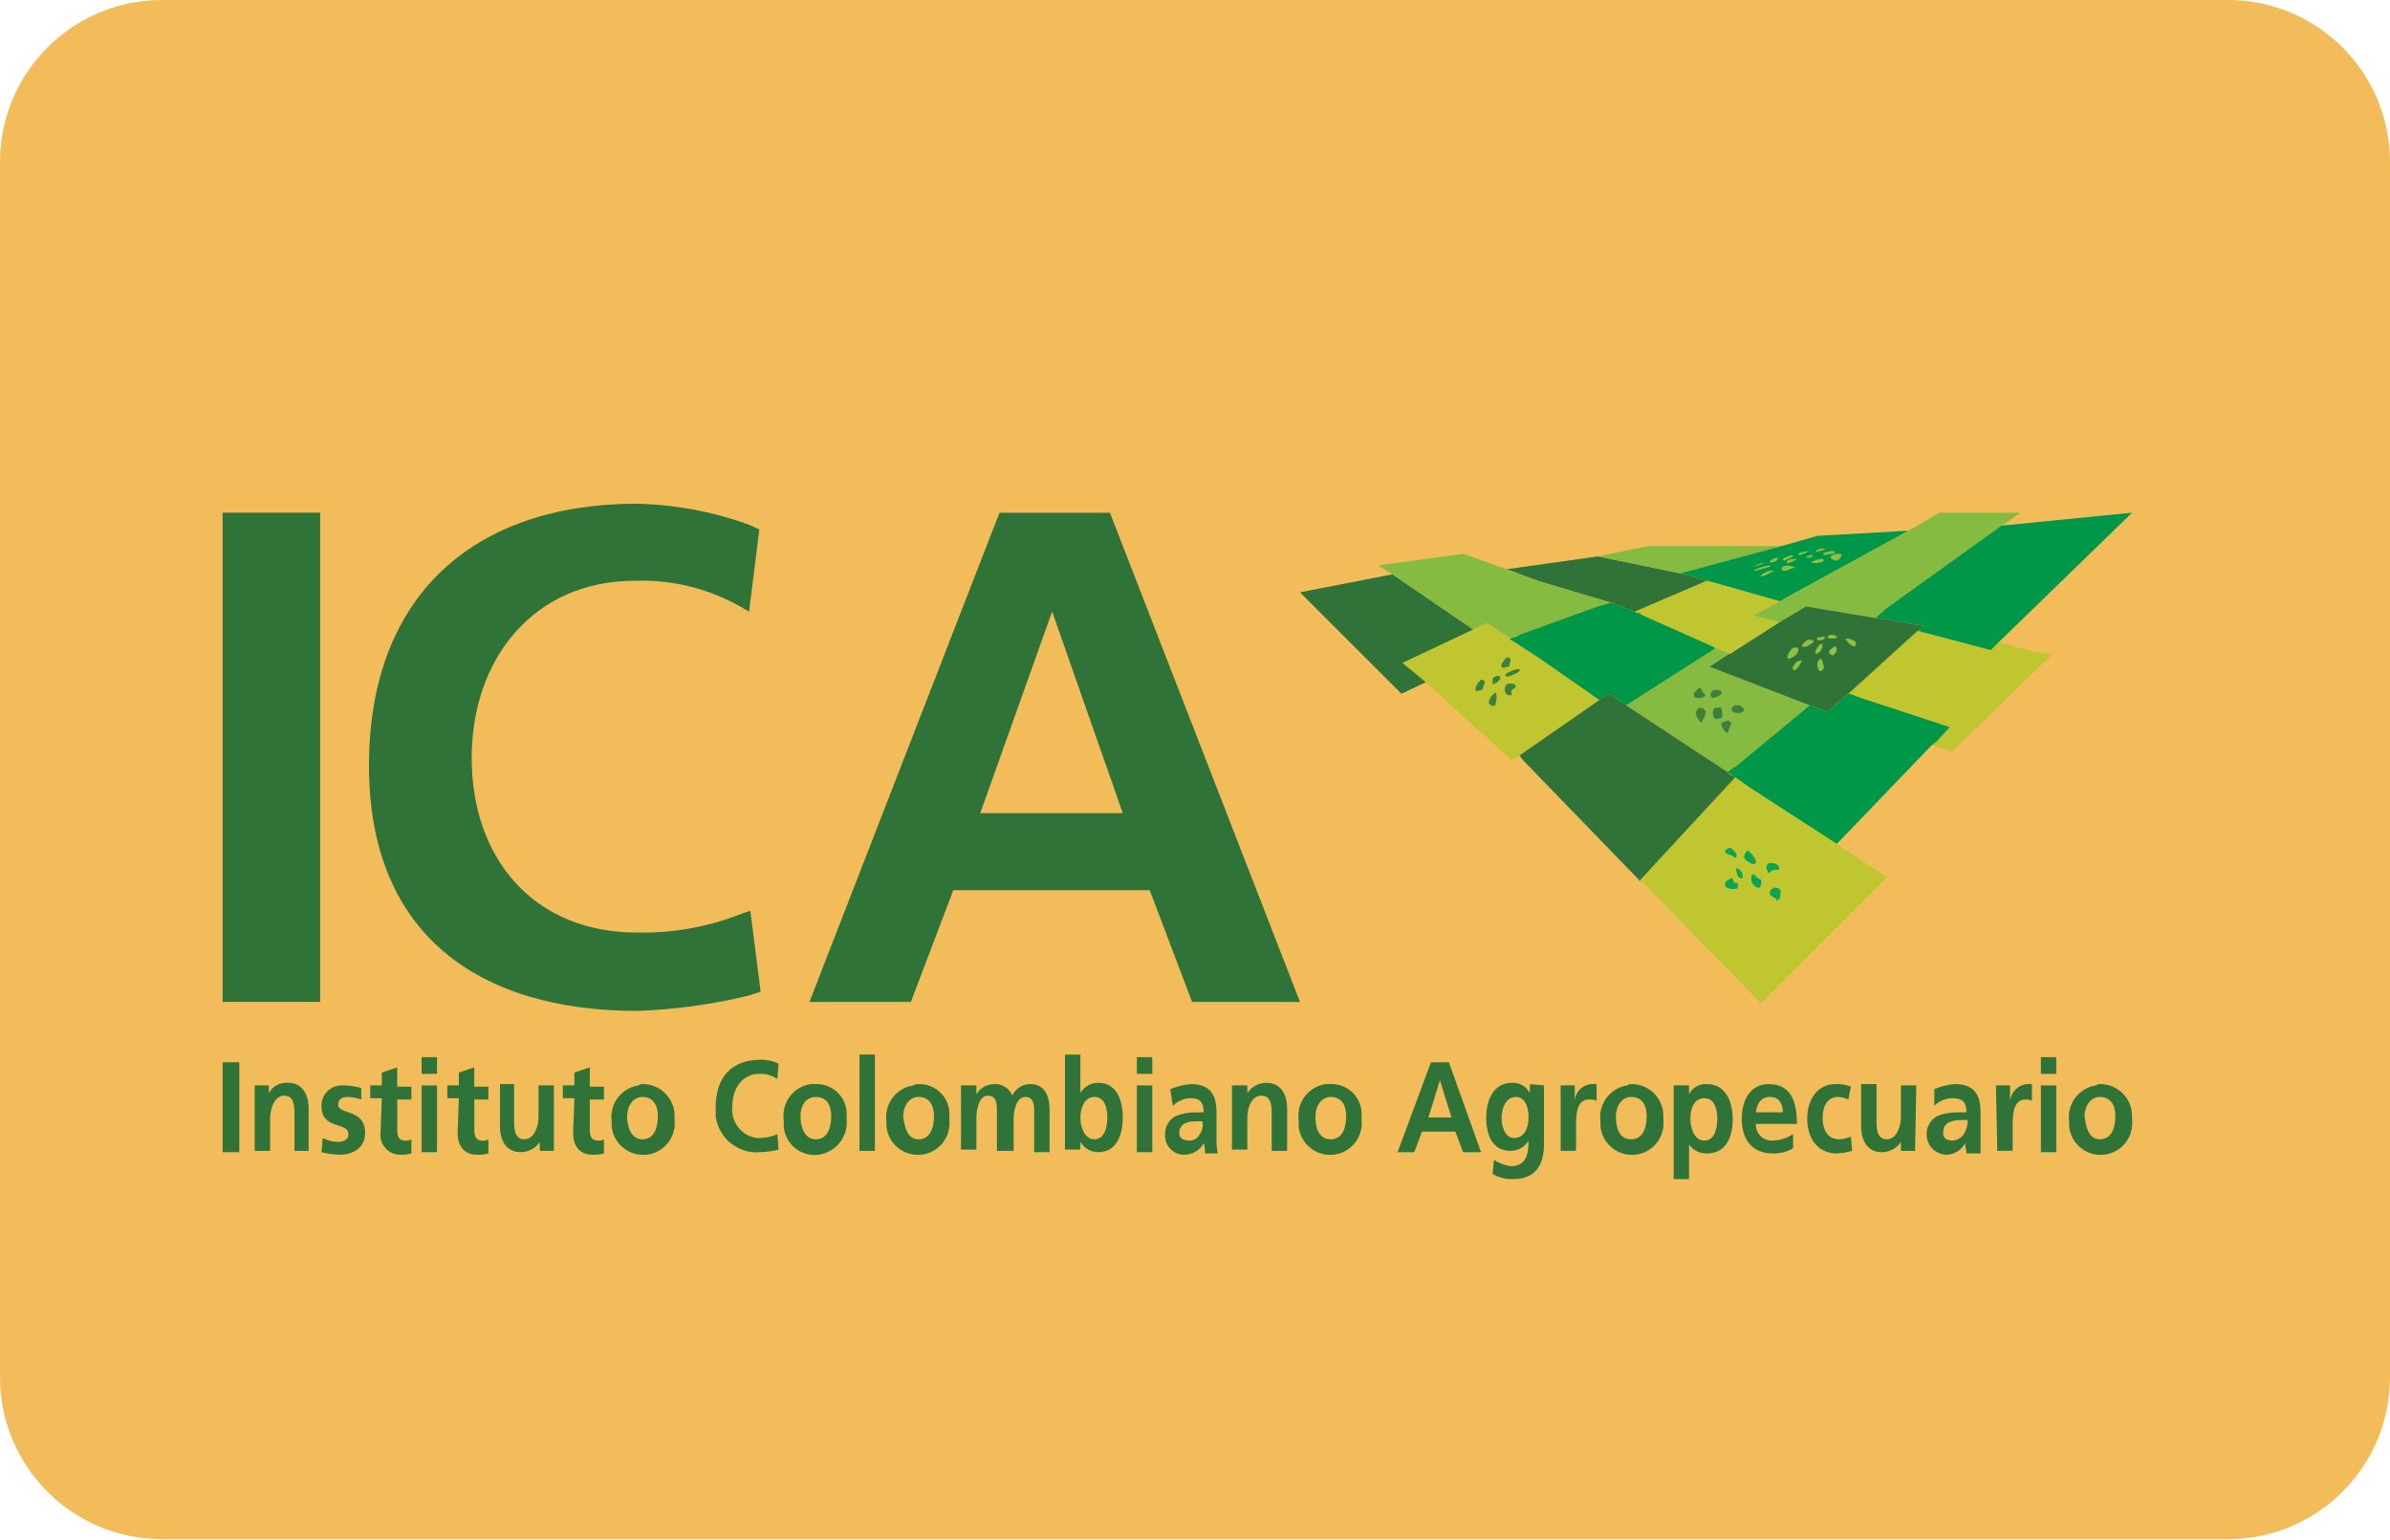
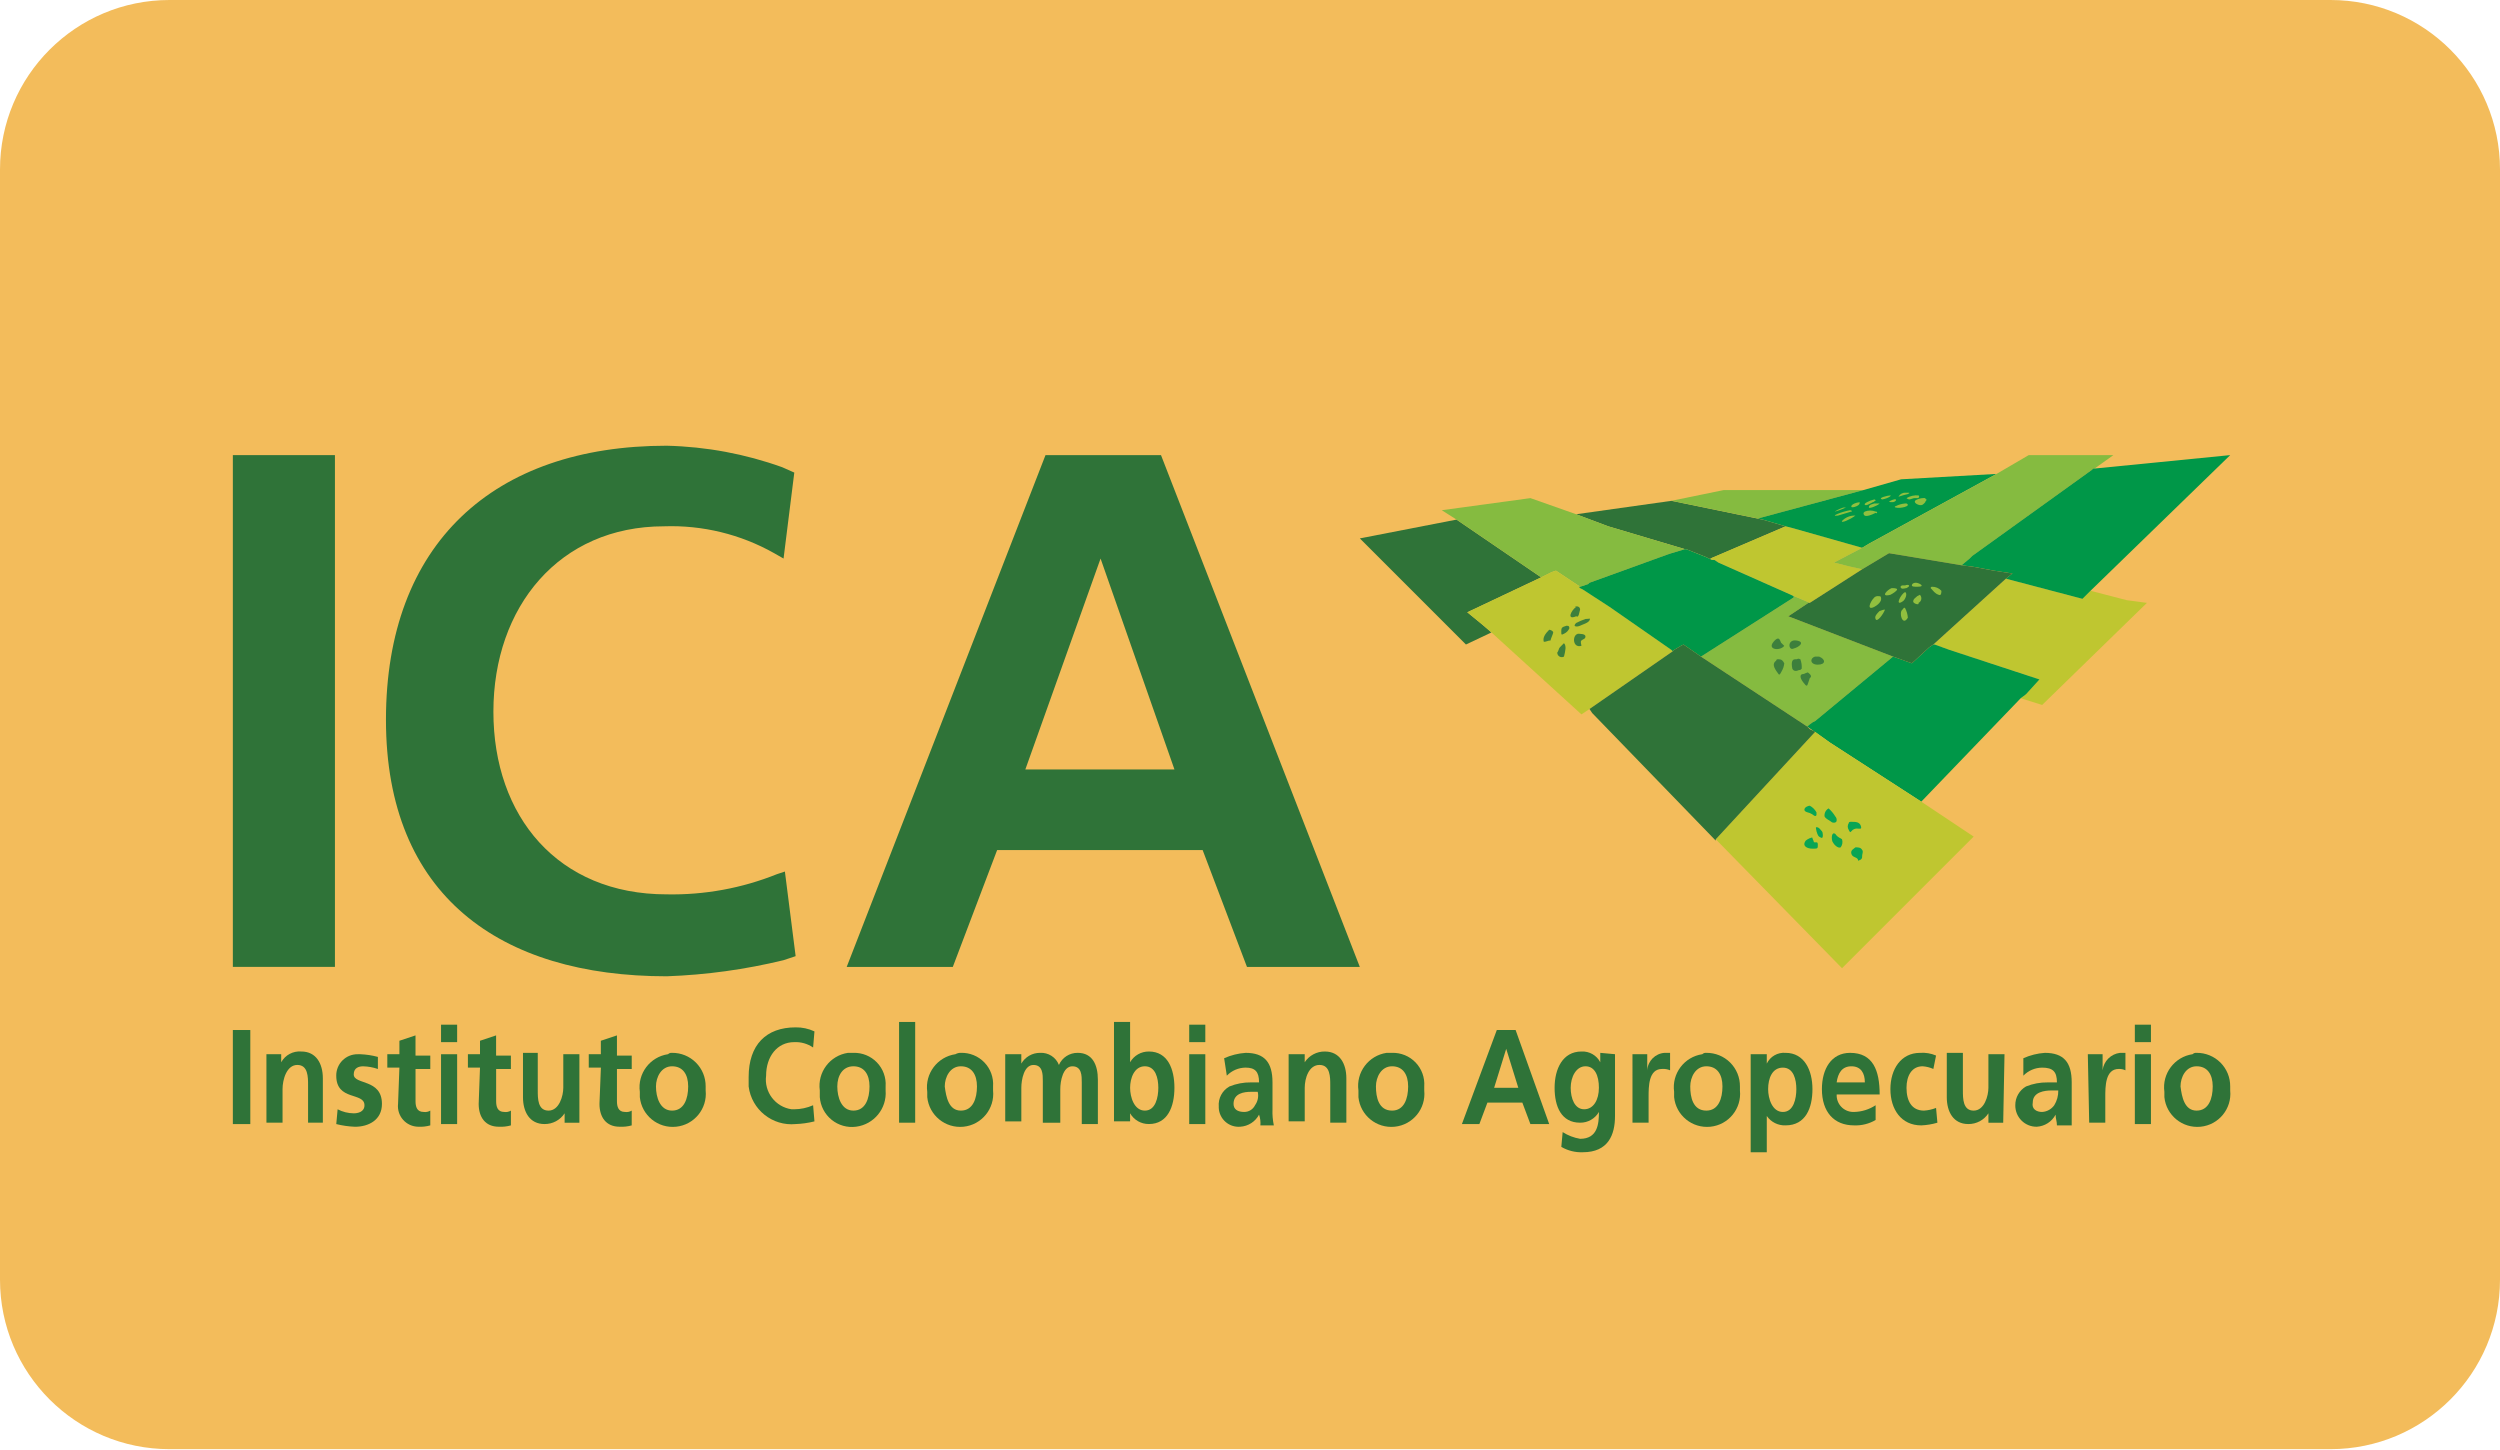
- <svg xmlns="http://www.w3.org/2000/svg" width="295" height="190" viewBox="0 0 295 190">
+ <svg xmlns="http://www.w3.org/2000/svg" width="295" height="171" viewBox="0 0 295 171">
  <g id="Grupo_1179007" data-name="Grupo 1179007" transform="translate(-1124.711 -17165)">
-     <rect id="Rectángulo_455043" data-name="Rectángulo 455043" width="295" height="190" rx="20" transform="translate(1124.711 17165)" fill="#f3bc5b" />
-     <g id="Capa_2_1_" transform="translate(1151.711 16943.057)">
-       <g id="Capa_1-2" transform="translate(0 264.943)">
+     <rect id="Rectángulo_455043" data-name="Rectángulo 455043" width="295" height="171" rx="20" transform="translate(1124.711 17165)" fill="#f3bc5b" />
+     <g id="Capa_2_1_" transform="translate(1151.711 17198.416)">
+       <g id="Capa_1-2">
        <rect id="Rectángulo_455298" data-name="Rectángulo 455298" width="240.919" height="103.183" transform="translate(0 0)" fill="none" />
        <path id="Trazado_937655" data-name="Trazado 937655" d="M1.208,488.807h2.06v11.1H1.208Z" transform="translate(-0.732 -400.681)" fill="#2f7338" />
        <path id="Trazado_937656" data-name="Trazado 937656" d="M11.274,495.528h1.744v.951h0a2.476,2.476,0,0,1,2.378-1.268c1.744,0,2.536,1.426,2.536,3.17v5.23H16.188v-4.438c0-.951,0-2.377-1.268-2.377s-1.744,1.744-1.744,2.853v3.962h-1.9Z" transform="translate(-6.836 -404.549)" fill="#2f7338" />
        <path id="Trazado_937657" data-name="Trazado 937657" d="M37.124,497.8a5.7,5.7,0,0,0-1.744-.317c-.476,0-1.109.158-1.109.951,0,1.268,3.328.476,3.328,3.487,0,1.9-1.585,2.695-3.17,2.695a10.694,10.694,0,0,1-2.219-.317l.159-1.744a4.216,4.216,0,0,0,1.9.476c.476,0,1.268-.158,1.268-.951,0-1.584-3.329-.475-3.329-3.487a2.5,2.5,0,0,1,2.536-2.536h.317a9.269,9.269,0,0,1,2.06.317V497.8Z" transform="translate(-19.53 -405.074)" fill="#2f7338" />
        <path id="Trazado_937658" data-name="Trazado 937658" d="M48.937,494.222H47.51v-1.585h1.427v-1.585l1.9-.634V492.8h1.744v1.584H50.839v3.8c0,.634.159,1.268.951,1.268a1.189,1.189,0,0,0,.792-.158v1.744a4.4,4.4,0,0,1-1.427.158,2.426,2.426,0,0,1-2.378-2.695Z" transform="translate(-28.807 -401.658)" fill="#2f7338" />
        <path id="Trazado_937659" data-name="Trazado 937659" d="M63.616,487.2h1.9v2.06h-1.9V487.2Zm0,3.487h1.9v8.242h-1.9v-8.242Z" transform="translate(-38.573 -399.704)" fill="#2f7338" />
        <path id="Trazado_937660" data-name="Trazado 937660" d="M73.095,494.222H71.668v-1.585h1.427v-1.585l1.9-.634V492.8H76.74v1.584H75v3.8c0,.634.159,1.268.951,1.268a1.19,1.19,0,0,0,.792-.158v1.744a4.4,4.4,0,0,1-1.427.158c-1.585,0-2.377-1.109-2.377-2.695Z" transform="translate(-43.455 -401.658)" fill="#2f7338" />
        <path id="Trazado_937661" data-name="Trazado 937661" d="M94.834,503.894H93.09v-1.109h0a2.794,2.794,0,0,1-2.377,1.268c-1.744,0-2.536-1.427-2.536-3.17v-5.231h1.744v4.438c0,.951,0,2.378,1.268,2.378s1.744-1.744,1.744-2.695V495.81h1.9v8.083Z" transform="translate(-53.465 -404.831)" fill="#2f7338" />
        <path id="Trazado_937662" data-name="Trazado 937662" d="M109.332,494.222H107.9v-1.585h1.427v-1.585l1.9-.634V492.8h1.744v1.584h-1.744v3.8c0,.634.159,1.268.951,1.268a1.19,1.19,0,0,0,.792-.158v1.744a4.4,4.4,0,0,1-1.427.158c-1.585,0-2.378-1.109-2.378-2.695Z" transform="translate(-65.427 -401.658)" fill="#2f7338" />
        <path id="Trazado_937663" data-name="Trazado 937663" d="M126.947,495.651a3.924,3.924,0,0,1,3.962,3.962v.476a3.9,3.9,0,0,1-7.767.793v-.634a3.941,3.941,0,0,1,3.329-4.438A.582.582,0,0,1,126.947,495.651Zm0,6.816c1.427,0,1.9-1.427,1.9-2.853s-.634-2.377-1.9-2.377-1.9,1.268-1.9,2.377C125.045,500.882,125.52,502.467,126.947,502.467Z" transform="translate(-74.642 -404.831)" fill="#2f7338" />
        <path id="Trazado_937664" data-name="Trazado 937664" d="M163.585,499.1a10.72,10.72,0,0,1-2.219.317,5.1,5.1,0,0,1-5.547-4.438v-1.109c0-3.8,2.06-5.864,5.547-5.864a5.065,5.065,0,0,1,2.219.476l-.159,1.9a3.639,3.639,0,0,0-2.219-.634c-2.06,0-3.328,1.744-3.328,3.962a3.539,3.539,0,0,0,3.011,3.962h.317a5.589,5.589,0,0,0,2.219-.476Z" transform="translate(-94.479 -400.193)" fill="#2f7338" />
        <path id="Trazado_937665" data-name="Trazado 937665" d="M181.058,495.651a3.7,3.7,0,0,1,3.8,3.962v.476a4,4,0,0,1-3.487,4.279,3.8,3.8,0,0,1-4.279-3.487v-.793a3.941,3.941,0,0,1,3.329-4.438Zm0,6.816c1.427,0,1.9-1.427,1.9-2.853s-.634-2.377-1.9-2.377-1.9,1.109-1.9,2.377S179.632,502.467,181.058,502.467Z" transform="translate(-107.356 -404.831)" fill="#2f7338" />
        <path id="Trazado_937666" data-name="Trazado 937666" d="M200.913,486.391h1.9v11.887h-1.9Z" transform="translate(-121.822 -399.216)" fill="#2f7338" />
        <path id="Trazado_937667" data-name="Trazado 937667" d="M213.268,495.651a3.7,3.7,0,0,1,3.8,3.962v.476a3.9,3.9,0,0,1-7.766.793v-.634a3.941,3.941,0,0,1,3.329-4.438A1.2,1.2,0,0,1,213.268,495.651Zm0,6.816c1.427,0,1.9-1.427,1.9-2.853s-.634-2.377-1.9-2.377-1.9,1.268-1.9,2.377C211.525,500.882,211.842,502.467,213.268,502.467Z" transform="translate(-126.886 -404.831)" fill="#2f7338" />
        <path id="Trazado_937668" data-name="Trazado 937668" d="M232.88,495.81h1.743v1.109h0a2.53,2.53,0,0,1,2.219-1.268,2.244,2.244,0,0,1,2.219,1.427,2.391,2.391,0,0,1,2.219-1.427c1.744,0,2.377,1.427,2.377,3.17v5.231h-1.9v-4.914c0-.792,0-1.9-1.109-1.9s-1.427,1.744-1.427,2.695v3.962h-2.06V498.98c0-.792,0-1.9-1.109-1.9s-1.427,1.743-1.427,2.695v3.962h-1.9V495.81Z" transform="translate(-141.108 -404.831)" fill="#2f7338" />
        <path id="Trazado_937669" data-name="Trazado 937669" d="M265.334,486.391h1.9v4.755h0a2.53,2.53,0,0,1,2.219-1.268c2.219,0,3.012,2.06,3.012,4.279s-.792,4.279-3.012,4.279a2.529,2.529,0,0,1-2.219-1.268h0v.951h-1.9Zm3.646,10.461c1.268,0,1.585-1.585,1.585-2.695s-.317-2.536-1.585-2.536-1.744,1.427-1.744,2.536.476,2.695,1.744,2.695Z" transform="translate(-160.883 -399.216)" fill="#2f7338" />
        <path id="Trazado_937670" data-name="Trazado 937670" d="M287.881,487.2h1.9v2.06h-1.9Zm0,3.487h1.9v8.242h-1.9Z" transform="translate(-174.554 -399.704)" fill="#2f7338" />
        <path id="Trazado_937671" data-name="Trazado 937671" d="M297.336,496.286a7.467,7.467,0,0,1,2.536-.634c2.219,0,3.17,1.109,3.17,3.487v3.17a7.729,7.729,0,0,0,.158,1.9h-1.585a3.1,3.1,0,0,0-.158-1.268h0a2.684,2.684,0,0,1-2.219,1.427,2.341,2.341,0,0,1-2.536-2.219v-.158a2.477,2.477,0,0,1,1.268-2.378,6.572,6.572,0,0,1,2.536-.476h.951c0-1.268-.476-1.744-1.585-1.744a3.131,3.131,0,0,0-2.219.951Zm2.378,6.34a1.412,1.412,0,0,0,1.268-.793,1.951,1.951,0,0,0,.317-1.584h-.793c-.792,0-2.06.158-2.06,1.426,0,.634.475.951,1.268.951Z" transform="translate(-179.888 -404.831)" fill="#2f7338" />
        <path id="Trazado_937672" data-name="Trazado 937672" d="M317.676,495.566h1.9v.951h0a2.8,2.8,0,0,1,2.378-1.268c1.744,0,2.536,1.426,2.536,3.17v5.23h-1.9v-4.438c0-.951,0-2.377-1.268-2.377s-1.744,1.585-1.744,2.695v3.962h-1.9v-7.925Z" transform="translate(-192.62 -404.587)" fill="#2f7338" />
        <path id="Trazado_937673" data-name="Trazado 937673" d="M342.514,495.651a3.7,3.7,0,0,1,3.8,3.962v.476a3.9,3.9,0,0,1-7.766.793v-.793a3.94,3.94,0,0,1,3.328-4.438Zm0,6.816c1.427,0,1.9-1.427,1.9-2.853s-.634-2.377-1.9-2.377-1.9,1.268-1.9,2.377C340.612,500.882,340.928,502.467,342.514,502.467Z" transform="translate(-205.253 -404.831)" fill="#2f7338" />
        <path id="Trazado_937674" data-name="Trazado 937674" d="M373.737,488.807h2.219l3.963,11.1H377.7l-.951-2.536h-4.121l-.951,2.536h-2.06Zm1.109,2.219h0l-1.426,4.6h2.853Z" transform="translate(-224.113 -400.681)" fill="#2f7338" />
        <path id="Trazado_937675" data-name="Trazado 937675" d="M404.53,495.566v7.291c0,2.219-.792,4.279-3.8,4.279a4.653,4.653,0,0,1-2.536-.634l.159-1.744a5.539,5.539,0,0,0,2.06.793c2.06,0,2.219-1.744,2.219-3.17h0a2.53,2.53,0,0,1-2.219,1.268c-2.219,0-3.011-1.9-3.011-4.121s.951-4.279,3.17-4.279a2.356,2.356,0,0,1,2.219,1.268h0v-1.109Zm-1.9,3.963c0-1.427-.476-2.536-1.585-2.536s-1.744,1.268-1.744,2.536.476,2.536,1.585,2.536S402.629,500.955,402.629,499.528Z" transform="translate(-240.959 -404.587)" fill="#2f7338" />
        <path id="Trazado_937676" data-name="Trazado 937676" d="M420.75,495.81h1.743v1.9h0a2.2,2.2,0,0,1,2.06-2.06h.634v2.06a2.008,2.008,0,0,0-.951-.159c-1.585,0-1.585,2.06-1.585,3.329v3.011h-1.9Z" transform="translate(-255.118 -404.831)" fill="#2f7338" />
        <path id="Trazado_937677" data-name="Trazado 937677" d="M436.974,495.651a3.924,3.924,0,0,1,3.963,3.962v.476a3.9,3.9,0,0,1-7.767.793v-.634a3.941,3.941,0,0,1,3.328-4.438A.582.582,0,0,1,436.974,495.651Zm0,6.816c1.427,0,1.9-1.427,1.9-2.853s-.634-2.377-1.9-2.377-1.9,1.268-1.9,2.377C435.071,500.882,435.388,502.467,436.974,502.467Z" transform="translate(-262.624 -404.831)" fill="#2f7338" />
        <path id="Trazado_937678" data-name="Trazado 937678" d="M456.182,495.772h1.9v1.109h0a2.251,2.251,0,0,1,2.219-1.268c2.219,0,3.17,2.06,3.17,4.279s-.792,4.279-3.17,4.279a2.572,2.572,0,0,1-2.219-1.109h0v4.279h-1.9Zm2.06,4.121c0,1.109.476,2.695,1.744,2.695s1.585-1.585,1.585-2.695-.317-2.536-1.585-2.536S458.242,498.625,458.242,499.893Z" transform="translate(-276.602 -404.793)" fill="#2f7338" />
        <path id="Trazado_937679" data-name="Trazado 937679" d="M483.862,503.576a4.649,4.649,0,0,1-2.536.634c-2.378,0-3.8-1.585-3.8-4.279,0-2.378,1.109-4.279,3.328-4.279,2.695,0,3.487,2.06,3.487,4.913h-5.072a1.965,1.965,0,0,0,1.9,2.06h.159a4.788,4.788,0,0,0,2.536-.793v1.744Zm-1.268-4.438c0-1.109-.475-1.9-1.585-1.9s-1.585.792-1.743,1.9Z" transform="translate(-289.541 -404.831)" fill="#2f7338" />
        <path id="Trazado_937680" data-name="Trazado 937680" d="M503.126,497.553a3.735,3.735,0,0,0-1.268-.317c-1.268,0-1.9,1.109-1.9,2.536,0,1.585.634,2.695,2.06,2.695a4.625,4.625,0,0,0,1.427-.317l.158,1.744a7.945,7.945,0,0,1-1.9.317c-2.377,0-3.645-1.9-3.645-4.279s1.268-4.279,3.487-4.279a4.019,4.019,0,0,1,1.9.317Z" transform="translate(-301.99 -404.831)" fill="#2f7338" />
        <path id="Trazado_937681" data-name="Trazado 937681" d="M521.623,503.894h-1.744v-1.109h0a2.794,2.794,0,0,1-2.377,1.268c-1.744,0-2.536-1.427-2.536-3.17v-5.231h1.9v4.438c0,.951,0,2.378,1.268,2.378s1.743-1.744,1.743-2.695V495.81h1.9Z" transform="translate(-312.245 -404.831)" fill="#2f7338" />
        <path id="Trazado_937682" data-name="Trazado 937682" d="M536.451,496.286a7.462,7.462,0,0,1,2.536-.634c2.219,0,3.17,1.109,3.17,3.487v5.072h-1.744c0-.476-.158-.793-.158-1.268h0a2.684,2.684,0,0,1-2.219,1.427,2.5,2.5,0,0,1-2.536-2.536,2.53,2.53,0,0,1,1.268-2.219,6.574,6.574,0,0,1,2.536-.476h1.109c0-1.268-.476-1.744-1.744-1.744a3.13,3.13,0,0,0-2.219.951v-2.06Zm2.219,6.34a1.892,1.892,0,0,0,1.427-.793,3.2,3.2,0,0,0,.475-1.743h-.792c-.793,0-2.219.159-2.219,1.427-.159.793.476,1.11,1.11,1.11Z" transform="translate(-324.695 -404.831)" fill="#2f7338" />
        <path id="Trazado_937683" data-name="Trazado 937683" d="M557.242,495.81h1.744v1.9h0a2.351,2.351,0,0,1,2.06-2.06h.634v2.06a1.722,1.722,0,0,0-.792-.159c-1.585,0-1.585,2.06-1.585,3.329v3.011h-1.9Z" transform="translate(-337.879 -404.831)" fill="#2f7338" />
        <path id="Trazado_937684" data-name="Trazado 937684" d="M571.334,487.2h1.9v2.06h-1.9Zm0,3.487h1.9v8.242h-1.9Z" transform="translate(-346.423 -399.704)" fill="#2f7338" />
        <path id="Trazado_937685" data-name="Trazado 937685" d="M583.933,495.651a3.924,3.924,0,0,1,3.962,3.962v.476a3.9,3.9,0,0,1-7.766.793v-.634a3.94,3.94,0,0,1,3.328-4.438A.582.582,0,0,1,583.933,495.651Zm0,6.816c1.426,0,1.9-1.427,1.9-2.853s-.634-2.377-1.9-2.377-1.9,1.268-1.9,2.377C582.19,500.882,582.507,502.467,583.933,502.467Z" transform="translate(-351.732 -404.831)" fill="#2f7338" />
        <path id="Trazado_937686" data-name="Trazado 937686" d="M416.678,335.876h.159l2.378.951.634.317-.158-.159,8.876-3.8-2.694-.792-10.778-2.219-11.254,1.585,3.8,1.427Z" transform="translate(-244.865 -304.493)" fill="#2f7338" />
        <path id="Trazado_937687" data-name="Trazado 937687" d="M442.729,330.277l12.363-3.328H438.608l-6.181,1.268h0l10.778,2.219-.635-.159Z" transform="translate(-262.198 -302.54)" fill="#85bb40" />
        <path id="Trazado_937688" data-name="Trazado 937688" d="M458.685,342.1l3.328-1.744-8.4-2.378-.634-.158-8.876,3.8.158.159h.317l.476.317,8.559,3.8h0l2.219.951,6.182-3.963-1.426-.317Z" transform="translate(-269.278 -309.131)" fill="#bfc630" />
        <path id="Trazado_937689" data-name="Trazado 937689" d="M475.154,322.751l-4.438,1.268-12.363,3.328h-.159l.635.159,2.694.792.634.158,8.4,2.378.792-.476,15.057-8.242Z" transform="translate(-277.822 -299.61)" fill="#009748" />
        <path id="Trazado_937690" data-name="Trazado 937690" d="M504.127,316.48l-3.8,2.219-15.057,8.242-.792.476-3.328,1.743,1.9.475,1.426.317,3.17-1.9h0l8.559,1.426.951-.792.317-.317,14.106-10.144.159-.158h.158l2.219-1.585Z" transform="translate(-291.738 -296.192)" fill="#85bb40" />
        <path id="Trazado_937691" data-name="Trazado 937691" d="M529.484,354.949l-.634.634-.317.317-9.034-2.378-8.559,7.766h.159l1.743.634,10.619,3.487-1.585,1.743-.634.476,2.536.793,12.363-12.046-2.378-.317Z" transform="translate(-309.803 -318.652)" fill="#bfc630" />
        <path id="Trazado_937692" data-name="Trazado 937692" d="M535.086,318.065h-.158l-.159.158-14.106,10.144-.317.317-.951.792,1.268.158,2.536.476,2.06.317h.158l-.792.634,9.034,2.378.317-.317.634-.634,16.484-16.009Z" transform="translate(-314.93 -296.192)" fill="#009748" />
        <path id="Trazado_937693" data-name="Trazado 937693" d="M351.7,346.743l8.717-4.121-9.986-6.815-11.412,2.219,12.521,12.522,3.012-1.427-1.11-.951Z" transform="translate(-205.559 -307.911)" fill="#2f7338" />
        <path id="Trazado_937694" data-name="Trazado 937694" d="M383.23,332.693l-3.8-1.427-5.389-1.9-10.461,1.427,1.744,1.11,9.986,6.815,1.268-.634.476-.159,2.853,1.9.951-.317.159-.159,9.193-3.328.476-.158,1.584-.475Z" transform="translate(-220.451 -304.004)" fill="#85bb40" />
        <path id="Trazado_937695" data-name="Trazado 937695" d="M395.477,360.616l-.158-.159h0l-7.291-5.072-3.17-2.061h0l-.317-.158-.159-.159h.159l-2.853-1.9-.476.159-1.268.634-8.717,4.121,1.743,1.427,1.11.951,10.619,9.669.951-.634Z" transform="translate(-225.09 -317.187)" fill="#bfc630" />
        <path id="Trazado_937696" data-name="Trazado 937696" d="M451.586,360.89l2.378-1.585h.158l-2.219-.951h0l.317.159v.158l-10.936,6.974,12.522,8.242.634-.476.317-.159,9.193-7.608Z" transform="translate(-267.568 -321.582)" fill="#85bb40" />
        <path id="Trazado_937697" data-name="Trazado 937697" d="M432.427,374.862h0l.158.159h0Z" transform="translate(-262.198 -331.591)" fill="#8abf45" />
        <path id="Trazado_937698" data-name="Trazado 937698" d="M489.893,373.885l-1.743-.634h-.159l-.476.317-2.06,1.9-2.219-.792-9.193,7.608-.317.159-.634.476h0l2.695,1.9,10.778,6.974,11.729-12.2.634-.476,1.585-1.743Z" transform="translate(-286.855 -330.615)" fill="#009748" />
        <path id="Trazado_937699" data-name="Trazado 937699" d="M493.766,348.25h0l-2.06-.317-2.536-.475L487.9,347.3l-8.559-1.426h0l-3.17,1.9-6.182,3.963h-.158l-2.378,1.585,12.363,4.755,2.219.792,2.06-1.9.476-.317,8.559-7.766.792-.634Z" transform="translate(-283.437 -314.014)" fill="#2f7338" />
        <path id="Trazado_937700" data-name="Trazado 937700" d="M444.822,347.886h0Z" transform="translate(-269.522 -315.235)" fill="#13a654" />
        <path id="Trazado_937701" data-name="Trazado 937701" d="M429.688,350.054l-8.559-3.8-.476-.317h-.317l-.634-.317-2.378-.951h-.159l-1.584.476-.476.158-9.193,3.328-.159.159-.951.317h-.159l.159.159.317.158h0l3.17,2.061,7.291,5.072.158.159.158-.159.793-.476.317-.159h0l2.06,1.427L430,350.371v-.158Z" transform="translate(-245.353 -313.282)" fill="#009748" />
        <path id="Trazado_937702" data-name="Trazado 937702" d="M473.092,397.813h0l.317.316Z" transform="translate(-286.855 -345.507)" fill="#3d7f3c" />
        <path id="Trazado_937703" data-name="Trazado 937703" d="M469.963,407.664l-10.778-6.974-1.744-1.268L445.713,412.1l14.9,15.216,15.533-15.533Z" transform="translate(-270.254 -346.483)" fill="#bfc630" />
        <path id="Trazado_937704" data-name="Trazado 937704" d="M474.532,398.934l-.634-.317Z" transform="translate(-287.344 -345.995)" fill="#3d7f3c" />
        <path id="Trazado_937705" data-name="Trazado 937705" d="M433.86,383.237l-.317-.316-12.522-8.242-2.06-1.427h0l-.317.159-.793.476-.158.159h0l-9.827,6.815.317.476,14.582,15.057v-.158l11.729-12.68Z" transform="translate(-247.306 -330.615)" fill="#2f7338" />
        <path id="Trazado_937706" data-name="Trazado 937706" d="M404.686,365.541h0l-.475.158.475-.158a7.655,7.655,0,0,0-1.109.475c-.476.476.158.476.476.317s.951-.317,1.109-.634,0-.159-.476-.159" transform="translate(-244.601 -325.916)" fill="#3d7f3c" />
        <path id="Trazado_937707" data-name="Trazado 937707" d="M403.624,370.03h.158c-.792,0-.792,1.743.317,1.427,0-.158-.158-.476,0-.634s.476-.159.476-.475-.634-.317-.951-.317" transform="translate(-244.49 -328.662)" fill="#3d7f3c" />
        <path id="Trazado_937708" data-name="Trazado 937708" d="M400.044,367.614h0c-.476.159-.634.159-.634.634s0,.476.317.317a1.237,1.237,0,0,0,.634-.634c0-.159,0-.317-.317-.317" transform="translate(-242.179 -327.197)" fill="#3d7f3c" />
        <path id="Trazado_937709" data-name="Trazado 937709" d="M398.995,372.849l-.476.476c-.158.158-.158.476-.317.634a.535.535,0,0,0,.793.476c.158-.634.317-1.268,0-1.585" transform="translate(-241.446 -330.371)" fill="#3d7f3c" />
        <path id="Trazado_937710" data-name="Trazado 937710" d="M403.132,362.833l.159-.634c0-.317-.317-.476-.634-.317h.159c-.634.476-1.109,1.585,0,1.109.158,0,.158.159.317-.158" transform="translate(-243.84 -323.683)" fill="#3d7f3c" />
        <path id="Trazado_937711" data-name="Trazado 937711" d="M394.747,368.822h0c-.476.476-.793.951-.634,1.427.317,0,.475-.159.792-.159,0-.159.317-.792.317-.951s-.318-.317-.476-.317" transform="translate(-238.942 -327.929)" fill="#3d7f3c" />
        <path id="Trazado_937712" data-name="Trazado 937712" d="M473.384,431.639c0-.159-.159-.317-.159-.476s-.634.158-.792.317c-.476.634.158.951.792.951s.634,0,.634-.475-.317-.158-.476-.317" transform="translate(-286.355 -365.703)" fill="#08a554" />
        <path id="Trazado_937713" data-name="Trazado 937713" d="M487.6,435c0-.159.159-.476,0-.634-.158-.317-.475-.317-.792-.317-.158.158-.634.317-.476.792s.792.317.792.793c.475-.159.475-.317.475-.634" transform="translate(-294.862 -367.479)" fill="#08a554" />
        <path id="Trazado_937714" data-name="Trazado 937714" d="M473.079,422.517c.158,0,.476.476.634.159v-.317a1.91,1.91,0,0,0-.792-.792c-.158,0-.634.158-.634.476s.634.317.792.476" transform="translate(-286.367 -359.91)" fill="#08a554" />
        <path id="Trazado_937715" data-name="Trazado 937715" d="M475.8,428.009c-.158,0,0,.317,0,.476.159.476.159.634.634.793.158,0,.158-.634,0-.793s-.317-.476-.634-.476" transform="translate(-288.455 -363.817)" fill="#08a554" />
        <path id="Trazado_937716" data-name="Trazado 937716" d="M480.914,429.924h0c-.476-.317-.476.634-.317.951s.634.792.951.634a1.048,1.048,0,0,0,.158-.951c-.158-.158-.475-.158-.792-.634" transform="translate(-291.348 -364.939)" fill="#08a554" />
        <path id="Trazado_937717" data-name="Trazado 937717" d="M479.753,423.8a.583.583,0,0,0-.158-.476,4.2,4.2,0,0,0-.793-.951.958.958,0,0,0-.476.951c.158.317.634.476.793.634s.634.159.634-.158" transform="translate(-290.029 -360.399)" fill="#08a554" />
        <path id="Trazado_937718" data-name="Trazado 937718" d="M486.341,427.191c.317,0,.634.158.476-.317s-.634-.476-1.109-.476c-.158,0-.317,0-.317.159a.721.721,0,0,0,0,.792c.159.317.159.317.317.158a.824.824,0,0,1,.634-.316" transform="translate(-294.24 -362.84)" fill="#08a554" />
        <path id="Trazado_937719" data-name="Trazado 937719" d="M471.9,381.646c-.158,0-.317.159-.476.159-.317,0-.475.317,0,.951s.476.476.634,0l.158-.476s.317-.158,0-.476-.317-.159-.317-.159" transform="translate(-285.661 -335.681)" fill="#3d7f3c" />
        <path id="Trazado_937720" data-name="Trazado 937720" d="M463.707,377.68h-.158a.155.155,0,0,0-.158.159c-.476.317-.317.792.158,1.427.158.159.158.476.476-.159a2.254,2.254,0,0,0,.317-.951c-.159-.317-.317-.476-.634-.476" transform="translate(-280.798 -333.3)" fill="#3d7f3c" />
        <path id="Trazado_937721" data-name="Trazado 937721" d="M475.3,376.875h-.476c-.634.159-.634.951.317.951s.951-.634.158-.951" transform="translate(-287.64 -332.812)" fill="#3d7f3c" />
        <path id="Trazado_937722" data-name="Trazado 937722" d="M468.3,372.975c.634-.158,1.427-.792.317-.951s-.951,1.268-.317.951" transform="translate(-283.649 -329.863)" fill="#3d7f3c" />
        <path id="Trazado_937723" data-name="Trazado 937723" d="M469.677,378.682a2.7,2.7,0,0,0-.158-1.109c-.317-.158-.317,0-.476,0h-.158c-.317,0-.476.317-.317,1.109.158.317.476.317.793.159.158,0,.158,0,.317-.159" transform="translate(-284.074 -333.192)" fill="#3d7f3c" />
        <path id="Trazado_937724" data-name="Trazado 937724" d="M463.641,372.012c-.159,0-.159-1.109-.951-.158s.792,1.109,1.268.476l-.317-.317" transform="translate(-280.415 -329.534)" fill="#3d7f3c" />
        <path id="Trazado_937725" data-name="Trazado 937725" d="M511.4,356.414a1.439,1.439,0,0,0-1.109-.476.155.155,0,0,0-.159.159c.317.317.476.634.951.792.317.159.317-.317.317-.476" transform="translate(-309.315 -320.117)" fill="#91bf3f" />
        <path id="Trazado_937726" data-name="Trazado 937726" d="M504.973,354.73h0c-.317,0-.475.158-.475.317s.317.158.634.158c1.11,0,.159-.475-.159-.475" transform="translate(-305.897 -319.385)" fill="#91bf3f" />
        <path id="Trazado_937727" data-name="Trazado 937727" d="M501.7,362.279c-.158-.159-.158,0-.317.158h0c-.476.317,0,2.06.634.951a2.932,2.932,0,0,0-.317-1.109" transform="translate(-303.89 -323.922)" fill="#91bf3f" />
        <path id="Trazado_937728" data-name="Trazado 937728" d="M505.692,358.354h0l-.317.159c-.159.158-.476.317-.476.634,0,.158.317.317.476.317s.158,0,.158-.159a.6.6,0,0,0,.159-.951" transform="translate(-306.141 -321.582)" fill="#91bf3f" />
        <path id="Trazado_937729" data-name="Trazado 937729" d="M501.65,355.44h-.317c-.158,0-.317.158-.158.317s.476,0,.634,0c.634-.317.159-.476-.158-.317" transform="translate(-303.843 -319.777)" fill="#91bf3f" />
        <path id="Trazado_937730" data-name="Trazado 937730" d="M494.037,362.942c-.317.317-.634.634-.476.951.159.476.951-.634,1.109-1.11h0c-.317,0-.475.159-.634.159" transform="translate(-299.241 -324.267)" fill="#91bf3f" />
        <path id="Trazado_937731" data-name="Trazado 937731" d="M493.17,358.915c0-.158-.159-.158-.317-.158a.583.583,0,0,0-.476.158c-.476.476-.951,1.585,0,1.109.317-.158.951-.634.793-1.109" transform="translate(-298.215 -321.826)" fill="#91bf3f" />
        <path id="Trazado_937732" data-name="Trazado 937732" d="M497.239,356.341c-.476.158-1.427,1.109-.158.792.317-.159.792-.476.792-.634s-.476-.158-.634-.158" transform="translate(-301.017 -320.361)" fill="#91bf3f" />
        <path id="Trazado_937733" data-name="Trazado 937733" d="M501.308,357.549c-.476.158-1.268,1.743-.317,1.109.317-.159.634-.951.317-1.109" transform="translate(-303.5 -321.094)" fill="#91bf3f" />
        <path id="Trazado_937734" data-name="Trazado 937734" d="M506.616,329.364a2.007,2.007,0,0,0-.951.159c-.476.159-.317.476.158.634s.634-.158.792-.317c0-.158.159-.158.159-.317a.156.156,0,0,1-.159-.159" transform="translate(-306.431 -304.004)" fill="#91bf3f" />
        <path id="Trazado_937735" data-name="Trazado 937735" d="M486.355,331.09c-.158.317.951,0,.951-.317h0c.317-.317-.951,0-.951.317" transform="translate(-294.888 -304.779)" fill="#91bf3f" />
        <path id="Trazado_937736" data-name="Trazado 937736" d="M485.122,334.6a2.036,2.036,0,0,0-1.585.634c-.159.317.951-.158,1.585-.634h0" transform="translate(-293.179 -307.178)" fill="#91bf3f" />
        <path id="Trazado_937737" data-name="Trazado 937737" d="M483.2,332.988c-.951.158-2.536.792-1.427.634.476-.158,1.109-.317,1.585-.476.158,0,0-.158-.158-.158" transform="translate(-291.886 -306.201)" fill="#91bf3f" />
        <path id="Trazado_937738" data-name="Trazado 937738" d="M481.51,332.659a10.936,10.936,0,0,0,1.268-.476h-.317c-.476.158-1.109.476-.951.476" transform="translate(-291.944 -305.713)" fill="#91bf3f" />
        <path id="Trazado_937739" data-name="Trazado 937739" d="M490.367,330.4c.158.159.634-.158.951-.317.158,0,.158-.158.317-.158a.155.155,0,0,0-.158-.159c-.634.159-1.268.476-1.11.634" transform="translate(-297.315 -304.248)" fill="#91bf3f" />
        <path id="Trazado_937740" data-name="Trazado 937740" d="M491.429,333.208a1.753,1.753,0,0,0-1.268,0l-.158.159c0,.317.158.634,1.426,0,.159.158.317-.159,0-.159" transform="translate(-297.109 -306.263)" fill="#91bf3f" />
        <path id="Trazado_937741" data-name="Trazado 937741" d="M492.248,330.975c-.634.158-.634.317-.634.476s.951-.159,1.268-.476h-.634" transform="translate(-298.086 -304.981)" fill="#91bf3f" />
        <path id="Trazado_937742" data-name="Trazado 937742" d="M500.751,330.975h-.158a2.932,2.932,0,0,0-1.109.317c-.159,0-.159.159,0,.159.475.158,1.9-.159,1.268-.476" transform="translate(-302.785 -304.981)" fill="#91bf3f" />
        <path id="Trazado_937743" data-name="Trazado 937743" d="M496.322,328.559c-.317,0-1.585.317-.951.476.792-.159,1.109-.476.951-.476" transform="translate(-300.257 -303.516)" fill="#91bf3f" />
        <path id="Trazado_937744" data-name="Trazado 937744" d="M498.481,329.888h0c.158-.317-.317-.159-.634,0s0,.158.158.158h.158a.554.554,0,0,0,.317-.158" transform="translate(-301.783 -304.211)" fill="#91bf3f" />
        <path id="Trazado_937745" data-name="Trazado 937745" d="M504.314,328.559a2.357,2.357,0,0,0-1.427.317.552.552,0,0,0,.317.159c.158,0,.476-.159.634-.159h.476c0-.158.158-.158,0-.317" transform="translate(-304.921 -303.516)" fill="#91bf3f" />
        <path id="Trazado_937746" data-name="Trazado 937746" d="M501.58,327.913h0c.317-.159.159-.159,0-.159h-.317a.873.873,0,0,0-.793.476,10.031,10.031,0,0,1,1.11-.317" transform="translate(-303.455 -303.028)" fill="#91bf3f" />
        <path id="Trazado_937747" data-name="Trazado 937747" d="M430.815,374.459Z" transform="translate(-261.221 -331.347)" fill="#8abf45" />
        <path id="Trazado_937748" data-name="Trazado 937748" d="M443.211,346.836l-.317-.158Z" transform="translate(-268.545 -314.502)" fill="#13a654" />
        <path id="Trazado_937749" data-name="Trazado 937749" d="M472.287,397.813h0l.317.158Z" transform="translate(-286.367 -345.507)" fill="#3d7f3c" />
        <path id="Trazado_937750" data-name="Trazado 937750" d="M473.568,398.532l-.476-.317Z" transform="translate(-286.855 -345.751)" fill="#3d7f3c" />
        <path id="Trazado_937751" data-name="Trazado 937751" d="M215.167,328.685h0l-8.876,24.884h17.593Zm-6.5-12.2H222.3l23.458,60.388H232.443l-5.231-13.789H202.962l-5.231,13.789H185.21Z" transform="translate(-112.3 -296.192)" fill="#2f7338" />
        <path id="Trazado_937752" data-name="Trazado 937752" d="M93.23,364.224a33.176,33.176,0,0,1-13,2.377c-12.838,0-20.446-9.193-20.446-21.556s7.767-21.873,20.129-21.873a24.71,24.71,0,0,1,13,3.17h0l1.109.634,1.268-10.144-1.427-.634h0a43.292,43.292,0,0,0-13.631-2.536c-20.446,0-33.126,11.57-33.126,32.334s13.473,30.273,33.126,30.273a68.727,68.727,0,0,0,13.789-1.9l1.427-.476-1.268-9.986Z" transform="translate(-28.563 -294.483)" fill="#2f7338" />
        <path id="Trazado_937753" data-name="Trazado 937753" d="M1.208,316.48H13.254v60.388H1.208V316.48Z" transform="translate(-0.732 -296.192)" fill="#2f7338" />
      </g>
    </g>
  </g>
</svg>
